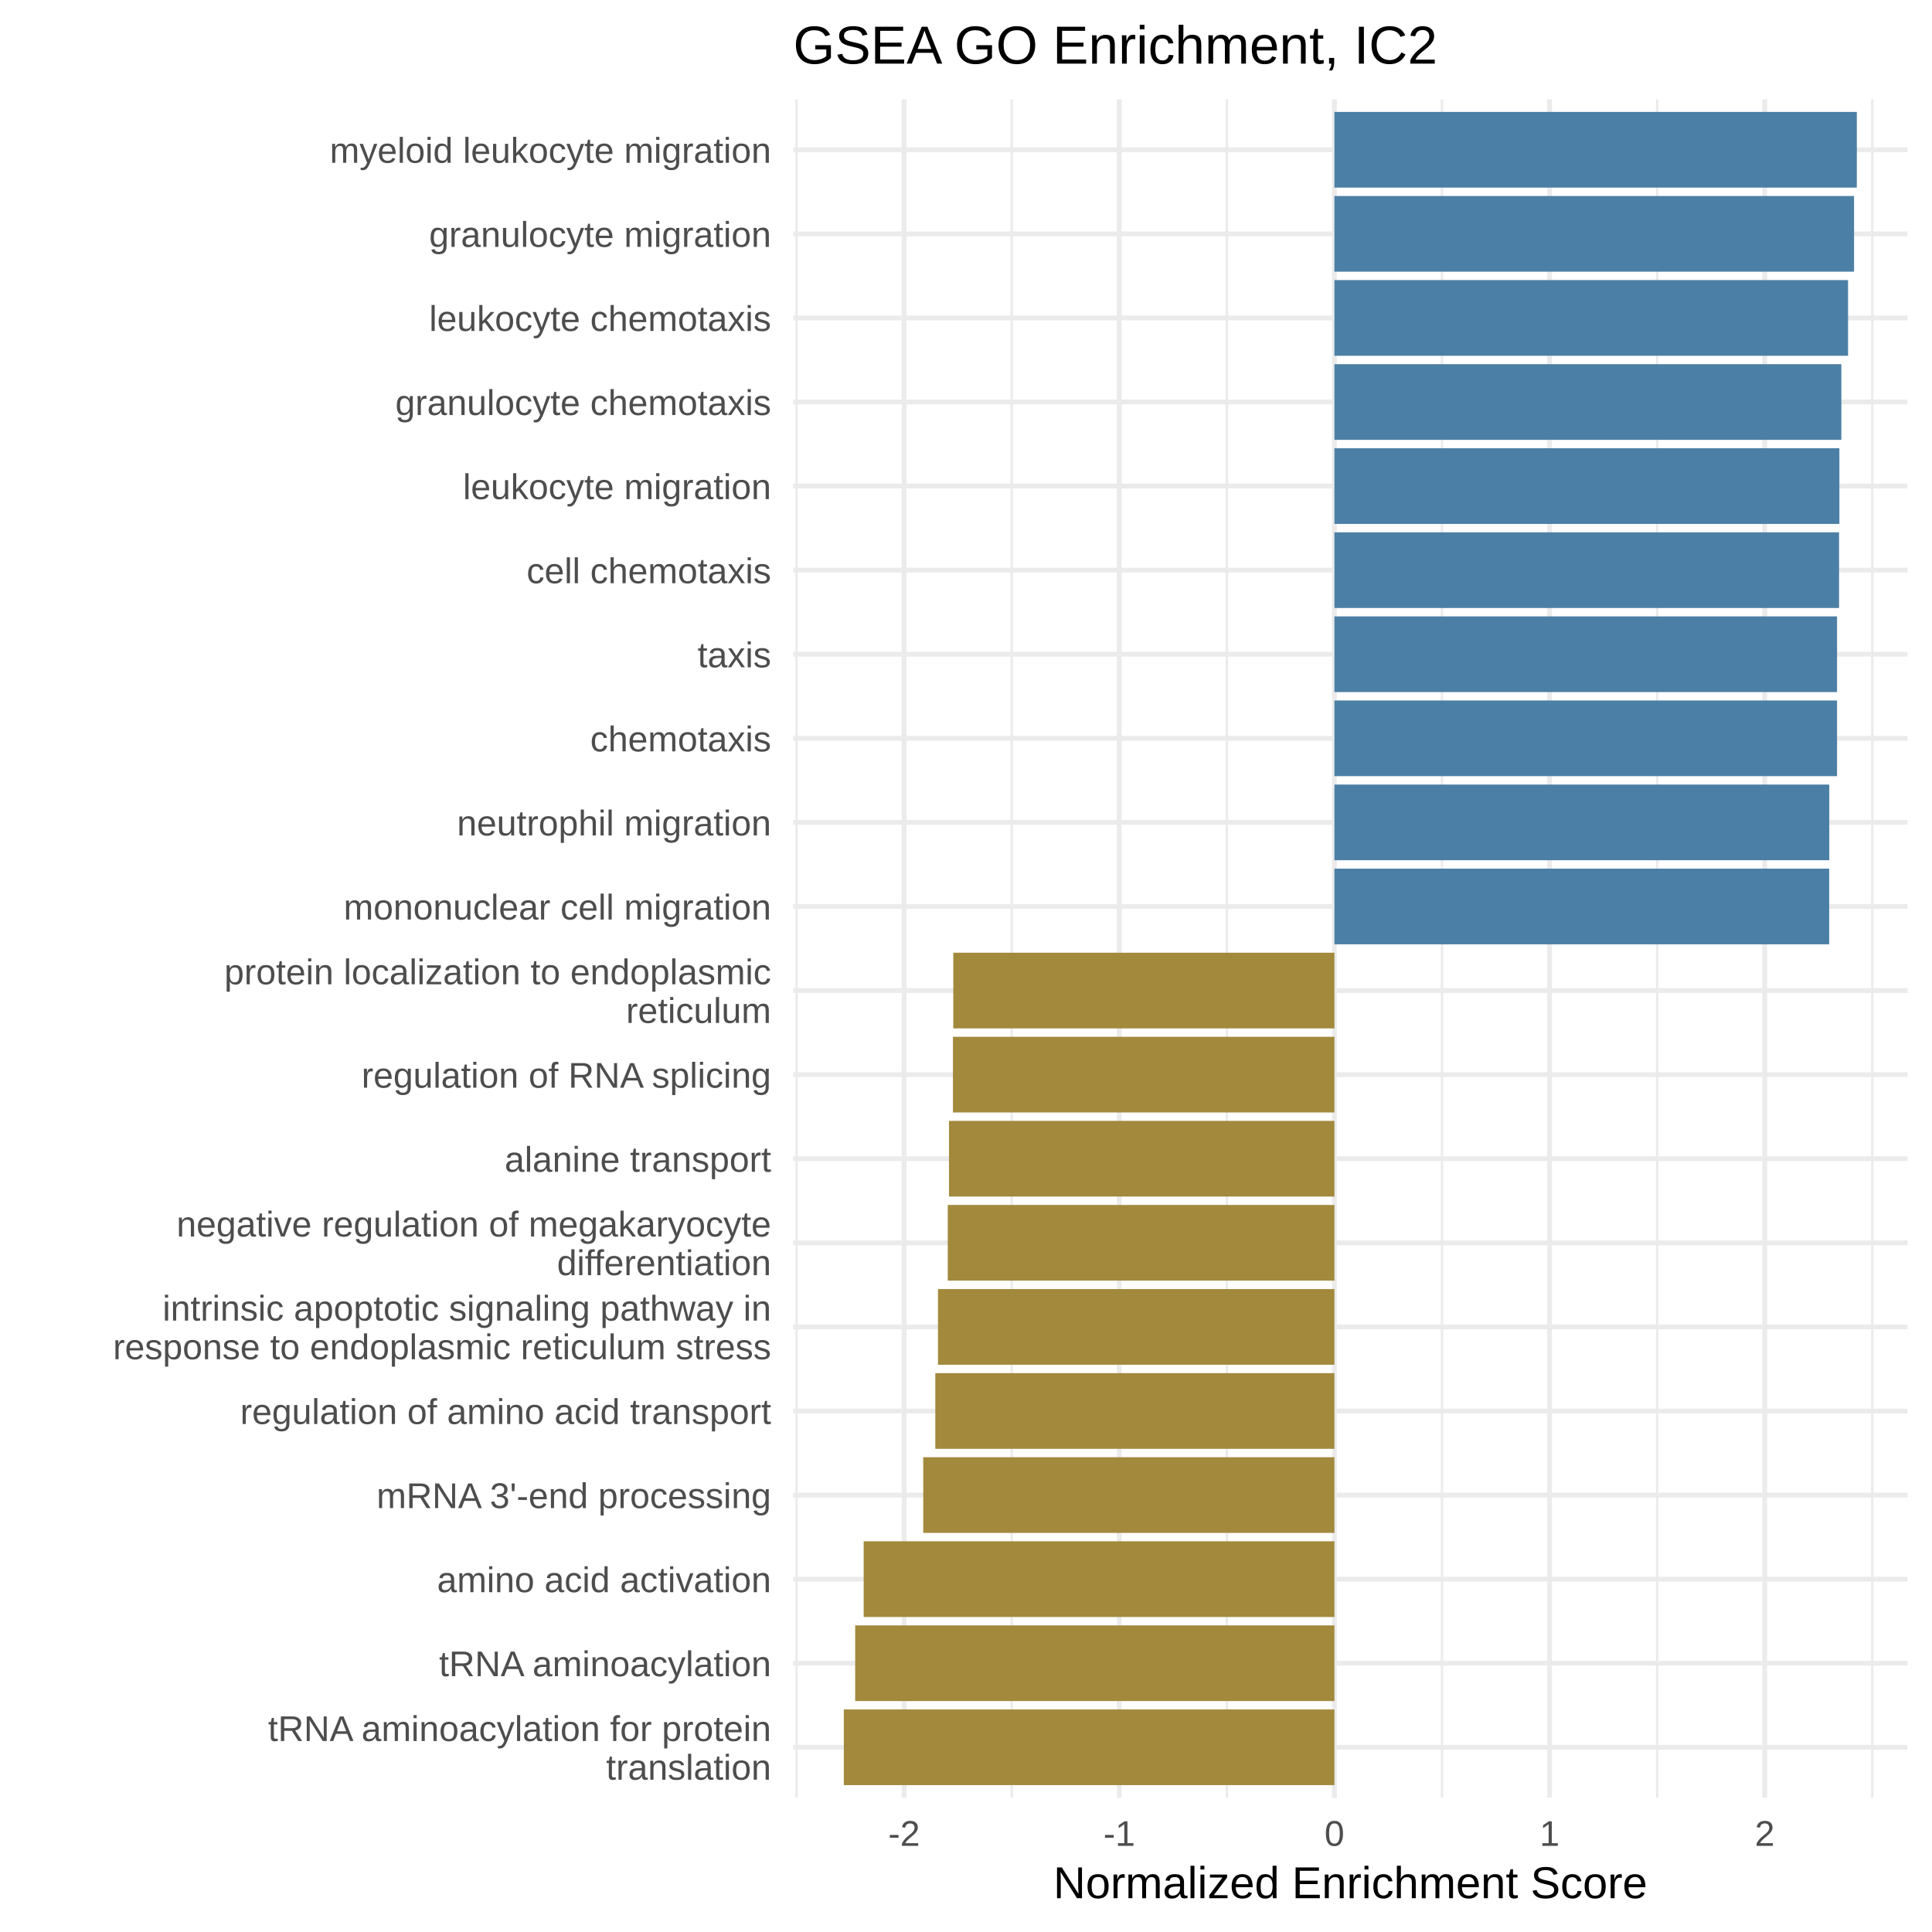
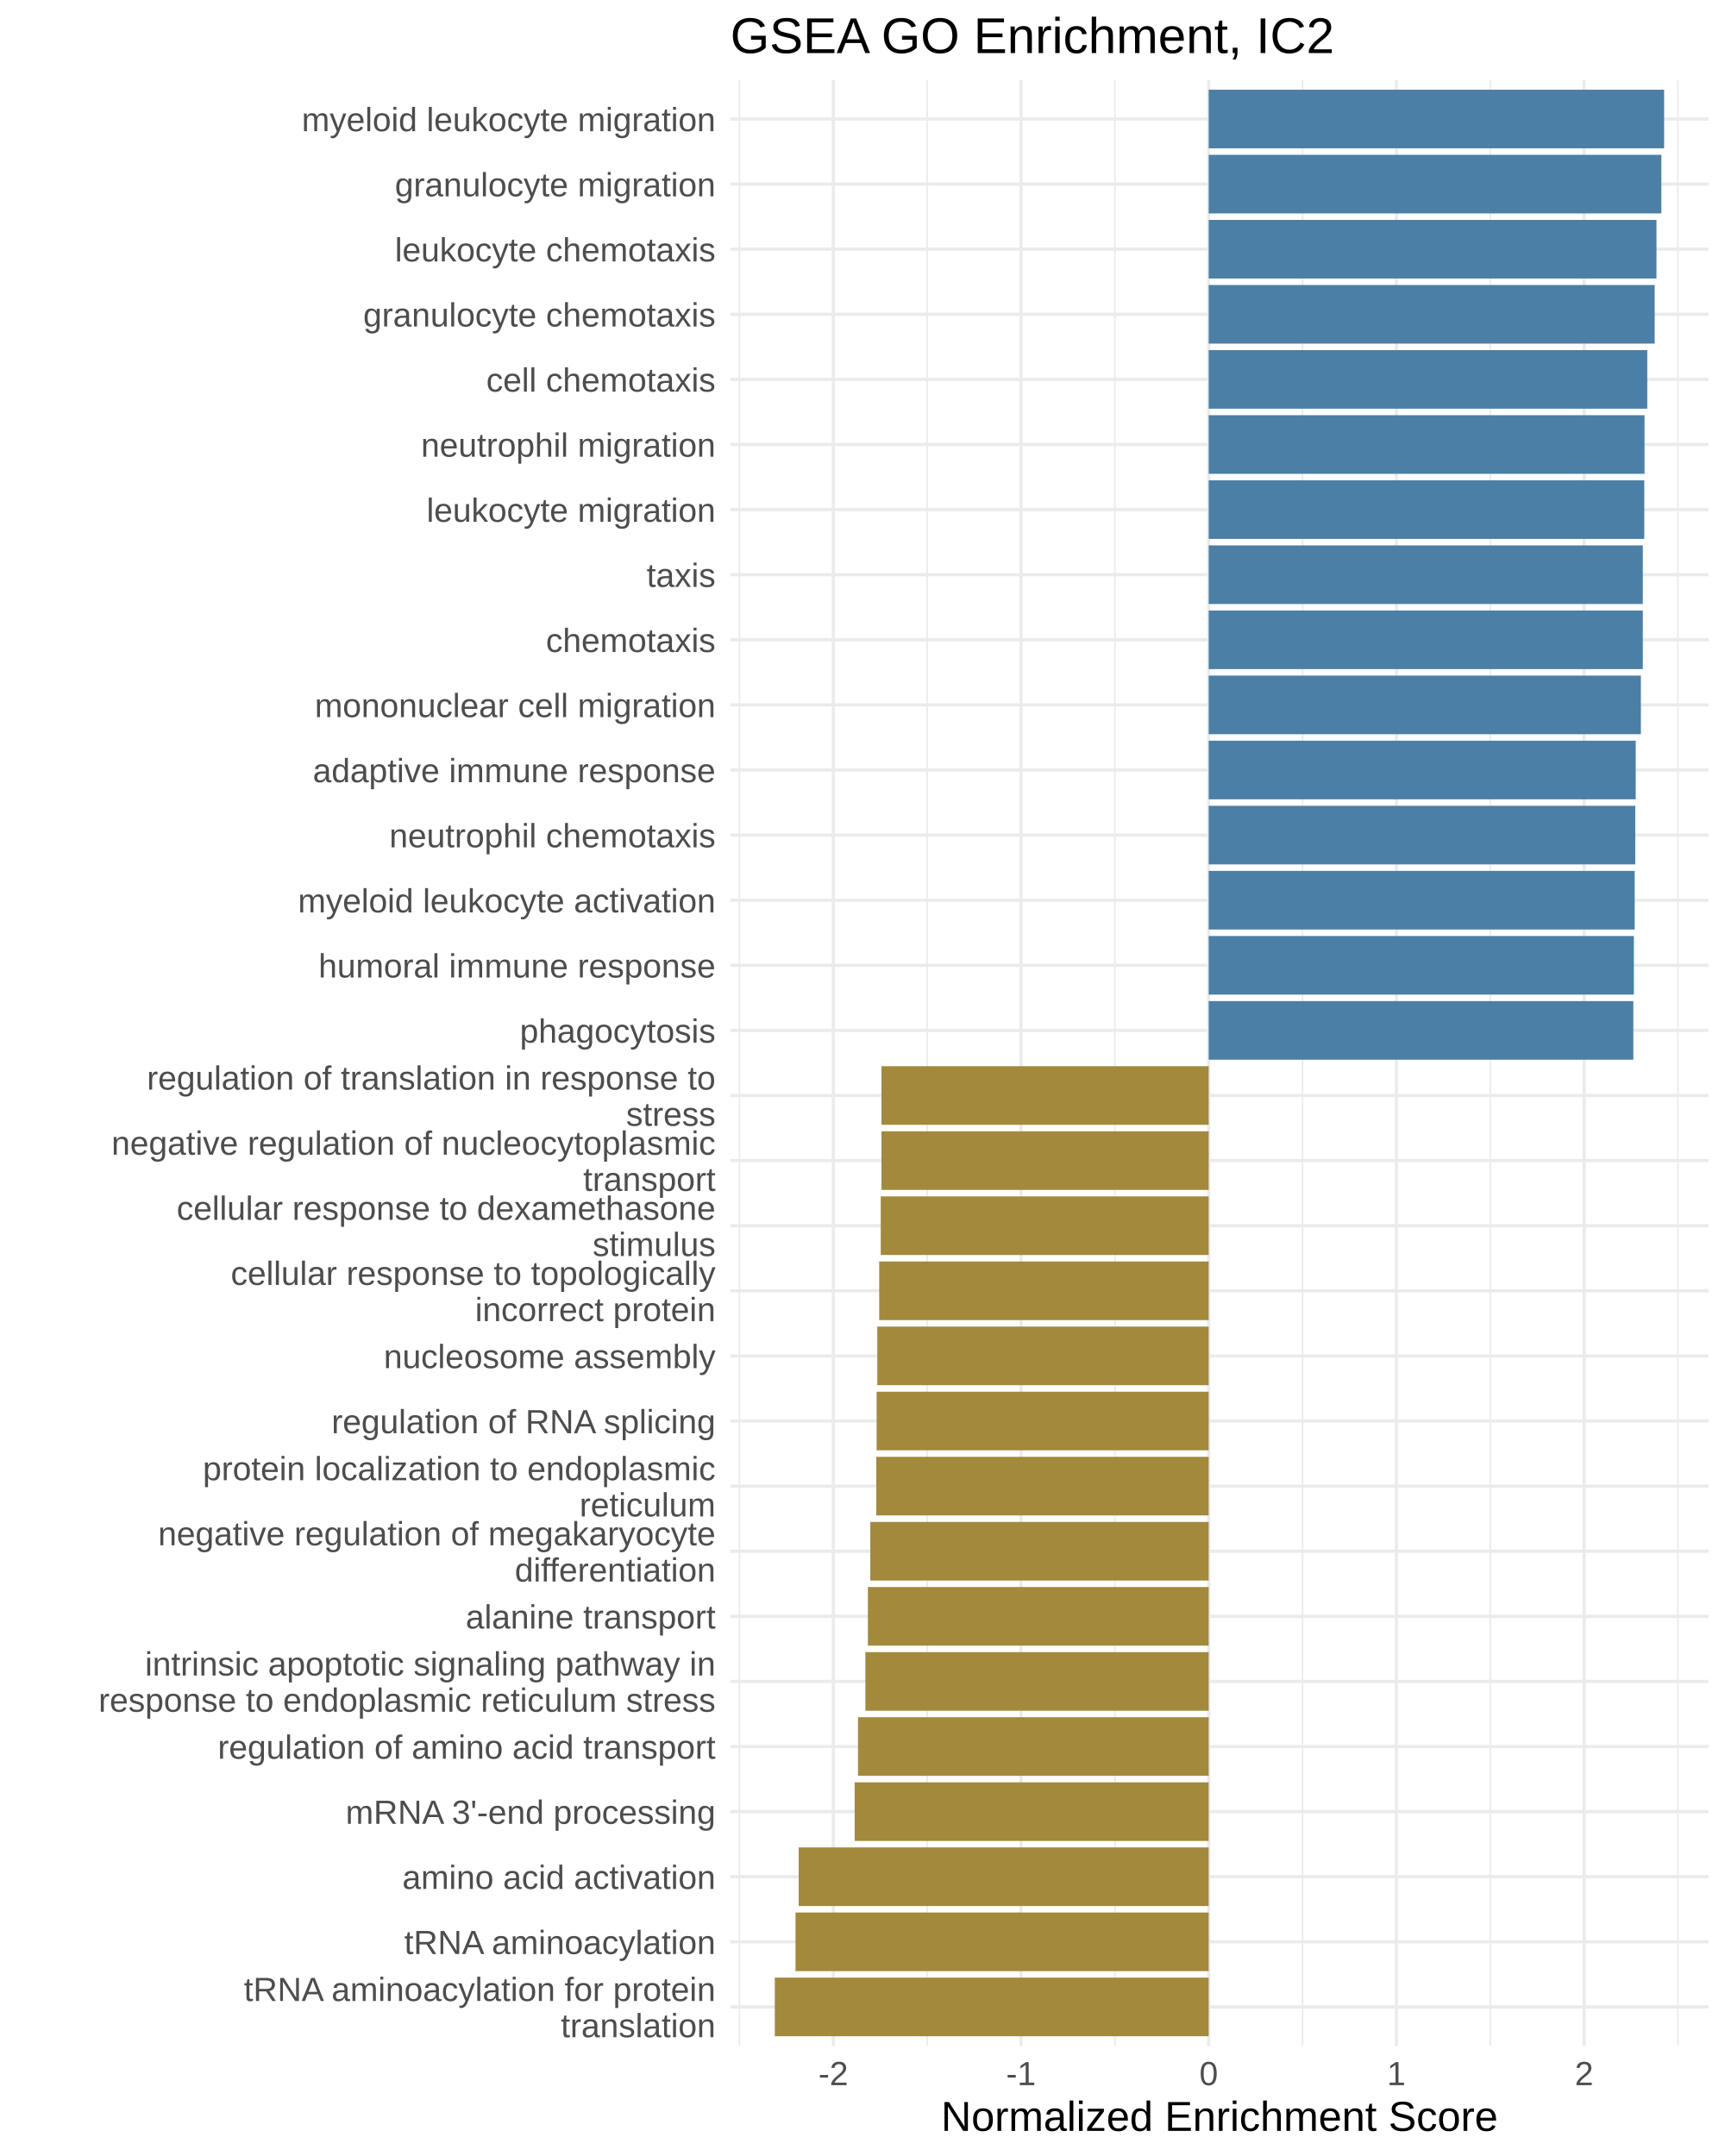
- <svg xmlns="http://www.w3.org/2000/svg" class="svglite" width="432.00pt" height="432.00pt" viewBox="0 0 432.00 432.00">
+ <svg xmlns="http://www.w3.org/2000/svg" class="svglite" width="576.00pt" height="720.00pt" viewBox="0 0 576.00 720.00">
  <defs>
    <style type="text/css">
    .svglite line, .svglite polyline, .svglite polygon, .svglite path, .svglite rect, .svglite circle {
      fill: none;
      stroke: #000000;
      stroke-linecap: round;
      stroke-linejoin: round;
      stroke-miterlimit: 10.00;
    }
    .svglite text {
      white-space: pre;
    }
  </style>
  </defs>
  <rect width="100%" height="100%" style="stroke: none; fill: none;" />
  <defs>
-     <clipPath id="cpMC4wMHw0MzIuMDB8MC4wMHw0MzIuMDA=">
-       <rect x="0.00" y="0.00" width="432.00" height="432.00" />
+     <clipPath id="cpMC4wMHw1NzYuMDB8MC4wMHw3MjAuMDA=">
+       <rect x="0.00" y="0.00" width="576.00" height="720.00" />
    </clipPath>
  </defs>
-   <g clip-path="url(#cpMC4wMHw0MzIuMDB8MC4wMHw0MzIuMDA=)">
+   <g clip-path="url(#cpMC4wMHw1NzYuMDB8MC4wMHw3MjAuMDA=)">
</g>
  <defs>
-     <clipPath id="cpMTc3LjM2fDQyNi41MnwyMi4yMXw0MDEuOTg=">
-       <rect x="177.36" y="22.21" width="249.16" height="379.77" />
+     <clipPath id="cpMjQzLjg3fDU3MC41MnwyNi43MHw2ODMuMjU=">
+       <rect x="243.87" y="26.70" width="326.65" height="656.56" />
    </clipPath>
  </defs>
-   <g clip-path="url(#cpMTc3LjM2fDQyNi41MnwyMi4yMXw0MDEuOTg=)">
-     <polyline points="178.11,401.98 178.11,22.21 " style="stroke-width: 0.53; stroke: #EBEBEB; stroke-linecap: butt;" />
-     <polyline points="226.22,401.98 226.22,22.21 " style="stroke-width: 0.53; stroke: #EBEBEB; stroke-linecap: butt;" />
-     <polyline points="274.33,401.98 274.33,22.21 " style="stroke-width: 0.53; stroke: #EBEBEB; stroke-linecap: butt;" />
-     <polyline points="322.43,401.98 322.43,22.21 " style="stroke-width: 0.53; stroke: #EBEBEB; stroke-linecap: butt;" />
-     <polyline points="370.54,401.98 370.54,22.21 " style="stroke-width: 0.53; stroke: #EBEBEB; stroke-linecap: butt;" />
-     <polyline points="418.65,401.98 418.65,22.21 " style="stroke-width: 0.53; stroke: #EBEBEB; stroke-linecap: butt;" />
-     <polyline points="177.36,390.70 426.52,390.70 " style="stroke-width: 1.07; stroke: #EBEBEB; stroke-linecap: butt;" />
-     <polyline points="177.36,371.90 426.52,371.90 " style="stroke-width: 1.07; stroke: #EBEBEB; stroke-linecap: butt;" />
-     <polyline points="177.36,353.10 426.52,353.10 " style="stroke-width: 1.07; stroke: #EBEBEB; stroke-linecap: butt;" />
-     <polyline points="177.36,334.30 426.52,334.30 " style="stroke-width: 1.07; stroke: #EBEBEB; stroke-linecap: butt;" />
-     <polyline points="177.36,315.50 426.52,315.50 " style="stroke-width: 1.07; stroke: #EBEBEB; stroke-linecap: butt;" />
-     <polyline points="177.36,296.70 426.52,296.70 " style="stroke-width: 1.07; stroke: #EBEBEB; stroke-linecap: butt;" />
-     <polyline points="177.36,277.90 426.52,277.90 " style="stroke-width: 1.07; stroke: #EBEBEB; stroke-linecap: butt;" />
-     <polyline points="177.36,259.09 426.52,259.09 " style="stroke-width: 1.07; stroke: #EBEBEB; stroke-linecap: butt;" />
-     <polyline points="177.36,240.29 426.52,240.29 " style="stroke-width: 1.07; stroke: #EBEBEB; stroke-linecap: butt;" />
-     <polyline points="177.36,221.49 426.52,221.49 " style="stroke-width: 1.07; stroke: #EBEBEB; stroke-linecap: butt;" />
-     <polyline points="177.36,202.69 426.52,202.69 " style="stroke-width: 1.07; stroke: #EBEBEB; stroke-linecap: butt;" />
-     <polyline points="177.36,183.89 426.52,183.89 " style="stroke-width: 1.07; stroke: #EBEBEB; stroke-linecap: butt;" />
-     <polyline points="177.36,165.09 426.52,165.09 " style="stroke-width: 1.07; stroke: #EBEBEB; stroke-linecap: butt;" />
-     <polyline points="177.36,146.29 426.52,146.29 " style="stroke-width: 1.07; stroke: #EBEBEB; stroke-linecap: butt;" />
-     <polyline points="177.36,127.49 426.52,127.49 " style="stroke-width: 1.07; stroke: #EBEBEB; stroke-linecap: butt;" />
-     <polyline points="177.36,108.69 426.52,108.69 " style="stroke-width: 1.07; stroke: #EBEBEB; stroke-linecap: butt;" />
-     <polyline points="177.36,89.89 426.52,89.89 " style="stroke-width: 1.07; stroke: #EBEBEB; stroke-linecap: butt;" />
-     <polyline points="177.36,71.09 426.52,71.09 " style="stroke-width: 1.07; stroke: #EBEBEB; stroke-linecap: butt;" />
-     <polyline points="177.36,52.29 426.52,52.29 " style="stroke-width: 1.07; stroke: #EBEBEB; stroke-linecap: butt;" />
-     <polyline points="177.36,33.49 426.52,33.49 " style="stroke-width: 1.07; stroke: #EBEBEB; stroke-linecap: butt;" />
-     <polyline points="202.16,401.98 202.16,22.21 " style="stroke-width: 1.07; stroke: #EBEBEB; stroke-linecap: butt;" />
-     <polyline points="250.27,401.98 250.27,22.21 " style="stroke-width: 1.07; stroke: #EBEBEB; stroke-linecap: butt;" />
-     <polyline points="298.38,401.98 298.38,22.21 " style="stroke-width: 1.07; stroke: #EBEBEB; stroke-linecap: butt;" />
-     <polyline points="346.49,401.98 346.49,22.21 " style="stroke-width: 1.07; stroke: #EBEBEB; stroke-linecap: butt;" />
-     <polyline points="394.60,401.98 394.60,22.21 " style="stroke-width: 1.07; stroke: #EBEBEB; stroke-linecap: butt;" />
-     <rect x="298.38" y="25.03" width="116.81" height="16.92" style="stroke-width: 1.07; stroke: none; stroke-linecap: butt; stroke-linejoin: miter; fill: #4C7FA5;" />
-     <rect x="298.38" y="43.83" width="116.19" height="16.92" style="stroke-width: 1.07; stroke: none; stroke-linecap: butt; stroke-linejoin: miter; fill: #4C7FA5;" />
-     <rect x="298.38" y="62.63" width="114.85" height="16.92" style="stroke-width: 1.07; stroke: none; stroke-linecap: butt; stroke-linejoin: miter; fill: #4C7FA5;" />
-     <rect x="298.38" y="81.43" width="113.35" height="16.92" style="stroke-width: 1.07; stroke: none; stroke-linecap: butt; stroke-linejoin: miter; fill: #4C7FA5;" />
-     <rect x="298.38" y="100.23" width="112.91" height="16.92" style="stroke-width: 1.07; stroke: none; stroke-linecap: butt; stroke-linejoin: miter; fill: #4C7FA5;" />
-     <rect x="298.38" y="119.03" width="112.84" height="16.92" style="stroke-width: 1.07; stroke: none; stroke-linecap: butt; stroke-linejoin: miter; fill: #4C7FA5;" />
-     <rect x="298.38" y="156.63" width="112.39" height="16.92" style="stroke-width: 1.07; stroke: none; stroke-linecap: butt; stroke-linejoin: miter; fill: #4C7FA5;" />
-     <rect x="298.38" y="137.83" width="112.39" height="16.92" style="stroke-width: 1.07; stroke: none; stroke-linecap: butt; stroke-linejoin: miter; fill: #4C7FA5;" />
-     <rect x="298.38" y="175.43" width="110.65" height="16.92" style="stroke-width: 1.07; stroke: none; stroke-linecap: butt; stroke-linejoin: miter; fill: #4C7FA5;" />
-     <rect x="298.38" y="194.23" width="110.63" height="16.92" style="stroke-width: 1.07; stroke: none; stroke-linecap: butt; stroke-linejoin: miter; fill: #4C7FA5;" />
-     <rect x="188.68" y="382.24" width="109.70" height="16.92" style="stroke-width: 1.07; stroke: none; stroke-linecap: butt; stroke-linejoin: miter; fill: #A2893C;" />
-     <rect x="191.22" y="363.44" width="107.16" height="16.92" style="stroke-width: 1.07; stroke: none; stroke-linecap: butt; stroke-linejoin: miter; fill: #A2893C;" />
-     <rect x="193.12" y="344.64" width="105.26" height="16.92" style="stroke-width: 1.07; stroke: none; stroke-linecap: butt; stroke-linejoin: miter; fill: #A2893C;" />
-     <rect x="206.44" y="325.84" width="91.94" height="16.92" style="stroke-width: 1.07; stroke: none; stroke-linecap: butt; stroke-linejoin: miter; fill: #A2893C;" />
-     <rect x="209.14" y="307.04" width="89.24" height="16.92" style="stroke-width: 1.07; stroke: none; stroke-linecap: butt; stroke-linejoin: miter; fill: #A2893C;" />
-     <rect x="209.74" y="288.24" width="88.64" height="16.92" style="stroke-width: 1.07; stroke: none; stroke-linecap: butt; stroke-linejoin: miter; fill: #A2893C;" />
-     <rect x="211.92" y="269.43" width="86.46" height="16.92" style="stroke-width: 1.07; stroke: none; stroke-linecap: butt; stroke-linejoin: miter; fill: #A2893C;" />
-     <rect x="212.20" y="250.63" width="86.18" height="16.92" style="stroke-width: 1.07; stroke: none; stroke-linecap: butt; stroke-linejoin: miter; fill: #A2893C;" />
-     <rect x="213.08" y="231.83" width="85.30" height="16.92" style="stroke-width: 1.07; stroke: none; stroke-linecap: butt; stroke-linejoin: miter; fill: #A2893C;" />
-     <rect x="213.16" y="213.03" width="85.22" height="16.92" style="stroke-width: 1.07; stroke: none; stroke-linecap: butt; stroke-linejoin: miter; fill: #A2893C;" />
+   <g clip-path="url(#cpMjQzLjg3fDU3MC41MnwyNi43MHw2ODMuMjU=)">
+     <polyline points="246.92,683.25 246.92,26.70 " style="stroke-width: 0.53; stroke: #EBEBEB; stroke-linecap: butt;" />
+     <polyline points="309.59,683.25 309.59,26.70 " style="stroke-width: 0.53; stroke: #EBEBEB; stroke-linecap: butt;" />
+     <polyline points="372.26,683.25 372.26,26.70 " style="stroke-width: 0.53; stroke: #EBEBEB; stroke-linecap: butt;" />
+     <polyline points="434.94,683.25 434.94,26.70 " style="stroke-width: 0.53; stroke: #EBEBEB; stroke-linecap: butt;" />
+     <polyline points="497.61,683.25 497.61,26.70 " style="stroke-width: 0.53; stroke: #EBEBEB; stroke-linecap: butt;" />
+     <polyline points="560.28,683.25 560.28,26.70 " style="stroke-width: 0.53; stroke: #EBEBEB; stroke-linecap: butt;" />
+     <polyline points="243.87,670.21 570.52,670.21 " style="stroke-width: 1.07; stroke: #EBEBEB; stroke-linecap: butt;" />
+     <polyline points="243.87,648.47 570.52,648.47 " style="stroke-width: 1.07; stroke: #EBEBEB; stroke-linecap: butt;" />
+     <polyline points="243.87,626.73 570.52,626.73 " style="stroke-width: 1.07; stroke: #EBEBEB; stroke-linecap: butt;" />
+     <polyline points="243.87,604.99 570.52,604.99 " style="stroke-width: 1.07; stroke: #EBEBEB; stroke-linecap: butt;" />
+     <polyline points="243.87,583.25 570.52,583.25 " style="stroke-width: 1.07; stroke: #EBEBEB; stroke-linecap: butt;" />
+     <polyline points="243.87,561.51 570.52,561.51 " style="stroke-width: 1.07; stroke: #EBEBEB; stroke-linecap: butt;" />
+     <polyline points="243.87,539.77 570.52,539.77 " style="stroke-width: 1.07; stroke: #EBEBEB; stroke-linecap: butt;" />
+     <polyline points="243.87,518.03 570.52,518.03 " style="stroke-width: 1.07; stroke: #EBEBEB; stroke-linecap: butt;" />
+     <polyline points="243.87,496.29 570.52,496.29 " style="stroke-width: 1.07; stroke: #EBEBEB; stroke-linecap: butt;" />
+     <polyline points="243.87,474.55 570.52,474.55 " style="stroke-width: 1.07; stroke: #EBEBEB; stroke-linecap: butt;" />
+     <polyline points="243.87,452.81 570.52,452.81 " style="stroke-width: 1.07; stroke: #EBEBEB; stroke-linecap: butt;" />
+     <polyline points="243.87,431.07 570.52,431.07 " style="stroke-width: 1.07; stroke: #EBEBEB; stroke-linecap: butt;" />
+     <polyline points="243.87,409.33 570.52,409.33 " style="stroke-width: 1.07; stroke: #EBEBEB; stroke-linecap: butt;" />
+     <polyline points="243.87,387.59 570.52,387.59 " style="stroke-width: 1.07; stroke: #EBEBEB; stroke-linecap: butt;" />
+     <polyline points="243.87,365.85 570.52,365.85 " style="stroke-width: 1.07; stroke: #EBEBEB; stroke-linecap: butt;" />
+     <polyline points="243.87,344.11 570.52,344.11 " style="stroke-width: 1.07; stroke: #EBEBEB; stroke-linecap: butt;" />
+     <polyline points="243.87,322.37 570.52,322.37 " style="stroke-width: 1.07; stroke: #EBEBEB; stroke-linecap: butt;" />
+     <polyline points="243.87,300.63 570.52,300.63 " style="stroke-width: 1.07; stroke: #EBEBEB; stroke-linecap: butt;" />
+     <polyline points="243.87,278.89 570.52,278.89 " style="stroke-width: 1.07; stroke: #EBEBEB; stroke-linecap: butt;" />
+     <polyline points="243.87,257.15 570.52,257.15 " style="stroke-width: 1.07; stroke: #EBEBEB; stroke-linecap: butt;" />
+     <polyline points="243.87,235.40 570.52,235.40 " style="stroke-width: 1.07; stroke: #EBEBEB; stroke-linecap: butt;" />
+     <polyline points="243.87,213.66 570.52,213.66 " style="stroke-width: 1.07; stroke: #EBEBEB; stroke-linecap: butt;" />
+     <polyline points="243.87,191.92 570.52,191.92 " style="stroke-width: 1.07; stroke: #EBEBEB; stroke-linecap: butt;" />
+     <polyline points="243.87,170.18 570.52,170.18 " style="stroke-width: 1.07; stroke: #EBEBEB; stroke-linecap: butt;" />
+     <polyline points="243.87,148.44 570.52,148.44 " style="stroke-width: 1.07; stroke: #EBEBEB; stroke-linecap: butt;" />
+     <polyline points="243.87,126.70 570.52,126.70 " style="stroke-width: 1.07; stroke: #EBEBEB; stroke-linecap: butt;" />
+     <polyline points="243.87,104.96 570.52,104.96 " style="stroke-width: 1.07; stroke: #EBEBEB; stroke-linecap: butt;" />
+     <polyline points="243.87,83.22 570.52,83.22 " style="stroke-width: 1.07; stroke: #EBEBEB; stroke-linecap: butt;" />
+     <polyline points="243.87,61.48 570.52,61.48 " style="stroke-width: 1.07; stroke: #EBEBEB; stroke-linecap: butt;" />
+     <polyline points="243.87,39.74 570.52,39.74 " style="stroke-width: 1.07; stroke: #EBEBEB; stroke-linecap: butt;" />
+     <polyline points="278.25,683.25 278.25,26.70 " style="stroke-width: 1.07; stroke: #EBEBEB; stroke-linecap: butt;" />
+     <polyline points="340.93,683.25 340.93,26.70 " style="stroke-width: 1.07; stroke: #EBEBEB; stroke-linecap: butt;" />
+     <polyline points="403.60,683.25 403.60,26.70 " style="stroke-width: 1.07; stroke: #EBEBEB; stroke-linecap: butt;" />
+     <polyline points="466.27,683.25 466.27,26.70 " style="stroke-width: 1.07; stroke: #EBEBEB; stroke-linecap: butt;" />
+     <polyline points="528.95,683.25 528.95,26.70 " style="stroke-width: 1.07; stroke: #EBEBEB; stroke-linecap: butt;" />
+     <rect x="403.60" y="29.96" width="152.07" height="19.57" style="stroke-width: 1.07; stroke: none; stroke-linecap: butt; stroke-linejoin: miter; fill: #4C7FA5;" />
+     <rect x="403.60" y="51.70" width="151.15" height="19.57" style="stroke-width: 1.07; stroke: none; stroke-linecap: butt; stroke-linejoin: miter; fill: #4C7FA5;" />
+     <rect x="403.60" y="73.44" width="149.52" height="19.57" style="stroke-width: 1.07; stroke: none; stroke-linecap: butt; stroke-linejoin: miter; fill: #4C7FA5;" />
+     <rect x="403.60" y="95.18" width="148.92" height="19.57" style="stroke-width: 1.07; stroke: none; stroke-linecap: butt; stroke-linejoin: miter; fill: #4C7FA5;" />
+     <rect x="403.60" y="116.92" width="146.45" height="19.57" style="stroke-width: 1.07; stroke: none; stroke-linecap: butt; stroke-linejoin: miter; fill: #4C7FA5;" />
+     <rect x="403.60" y="138.66" width="145.53" height="19.57" style="stroke-width: 1.07; stroke: none; stroke-linecap: butt; stroke-linejoin: miter; fill: #4C7FA5;" />
+     <rect x="403.60" y="160.40" width="145.45" height="19.57" style="stroke-width: 1.07; stroke: none; stroke-linecap: butt; stroke-linejoin: miter; fill: #4C7FA5;" />
+     <rect x="403.60" y="203.88" width="144.96" height="19.57" style="stroke-width: 1.07; stroke: none; stroke-linecap: butt; stroke-linejoin: miter; fill: #4C7FA5;" />
+     <rect x="403.60" y="182.14" width="144.96" height="19.57" style="stroke-width: 1.07; stroke: none; stroke-linecap: butt; stroke-linejoin: miter; fill: #4C7FA5;" />
+     <rect x="403.60" y="225.62" width="144.31" height="19.57" style="stroke-width: 1.07; stroke: none; stroke-linecap: butt; stroke-linejoin: miter; fill: #4C7FA5;" />
+     <rect x="403.60" y="247.36" width="142.59" height="19.57" style="stroke-width: 1.07; stroke: none; stroke-linecap: butt; stroke-linejoin: miter; fill: #4C7FA5;" />
+     <rect x="403.60" y="269.10" width="142.44" height="19.57" style="stroke-width: 1.07; stroke: none; stroke-linecap: butt; stroke-linejoin: miter; fill: #4C7FA5;" />
+     <rect x="403.60" y="290.84" width="142.24" height="19.57" style="stroke-width: 1.07; stroke: none; stroke-linecap: butt; stroke-linejoin: miter; fill: #4C7FA5;" />
+     <rect x="403.60" y="312.58" width="141.98" height="19.57" style="stroke-width: 1.07; stroke: none; stroke-linecap: butt; stroke-linejoin: miter; fill: #4C7FA5;" />
+     <rect x="403.60" y="334.32" width="141.79" height="19.57" style="stroke-width: 1.07; stroke: none; stroke-linecap: butt; stroke-linejoin: miter; fill: #4C7FA5;" />
+     <rect x="258.72" y="660.43" width="144.88" height="19.57" style="stroke-width: 1.07; stroke: none; stroke-linecap: butt; stroke-linejoin: miter; fill: #A2893C;" />
+     <rect x="265.63" y="638.69" width="137.97" height="19.57" style="stroke-width: 1.07; stroke: none; stroke-linecap: butt; stroke-linejoin: miter; fill: #A2893C;" />
+     <rect x="266.69" y="616.95" width="136.91" height="19.57" style="stroke-width: 1.07; stroke: none; stroke-linecap: butt; stroke-linejoin: miter; fill: #A2893C;" />
+     <rect x="285.38" y="595.21" width="118.22" height="19.57" style="stroke-width: 1.07; stroke: none; stroke-linecap: butt; stroke-linejoin: miter; fill: #A2893C;" />
+     <rect x="286.50" y="573.47" width="117.10" height="19.57" style="stroke-width: 1.07; stroke: none; stroke-linecap: butt; stroke-linejoin: miter; fill: #A2893C;" />
+     <rect x="288.96" y="551.73" width="114.64" height="19.57" style="stroke-width: 1.07; stroke: none; stroke-linecap: butt; stroke-linejoin: miter; fill: #A2893C;" />
+     <rect x="289.80" y="529.99" width="113.80" height="19.57" style="stroke-width: 1.07; stroke: none; stroke-linecap: butt; stroke-linejoin: miter; fill: #A2893C;" />
+     <rect x="290.61" y="508.25" width="112.99" height="19.57" style="stroke-width: 1.07; stroke: none; stroke-linecap: butt; stroke-linejoin: miter; fill: #A2893C;" />
+     <rect x="292.60" y="486.51" width="111.00" height="19.57" style="stroke-width: 1.07; stroke: none; stroke-linecap: butt; stroke-linejoin: miter; fill: #A2893C;" />
+     <rect x="292.71" y="464.76" width="110.89" height="19.57" style="stroke-width: 1.07; stroke: none; stroke-linecap: butt; stroke-linejoin: miter; fill: #A2893C;" />
+     <rect x="292.94" y="443.02" width="110.66" height="19.57" style="stroke-width: 1.07; stroke: none; stroke-linecap: butt; stroke-linejoin: miter; fill: #A2893C;" />
+     <rect x="293.57" y="421.28" width="110.03" height="19.57" style="stroke-width: 1.07; stroke: none; stroke-linecap: butt; stroke-linejoin: miter; fill: #A2893C;" />
+     <rect x="294.09" y="399.54" width="109.51" height="19.57" style="stroke-width: 1.07; stroke: none; stroke-linecap: butt; stroke-linejoin: miter; fill: #A2893C;" />
+     <rect x="294.33" y="377.80" width="109.27" height="19.57" style="stroke-width: 1.07; stroke: none; stroke-linecap: butt; stroke-linejoin: miter; fill: #A2893C;" />
+     <rect x="294.34" y="356.06" width="109.26" height="19.57" style="stroke-width: 1.07; stroke: none; stroke-linecap: butt; stroke-linejoin: miter; fill: #A2893C;" />
  </g>
-   <g clip-path="url(#cpMC4wMHw0MzIuMDB8MC4wMHw0MzIuMDA=)">
-     <text x="172.43" y="389.30" text-anchor="end" style="font-size: 8.00px;fill: #4D4D4D; font-family: &quot;Arimo&quot;;" textLength="128.60px" lengthAdjust="spacingAndGlyphs">tRNA aminoacylation for protein</text>
-     <text x="172.43" y="397.94" text-anchor="end" style="font-size: 8.00px;fill: #4D4D4D; font-family: &quot;Arimo&quot;;" textLength="43.03px" lengthAdjust="spacingAndGlyphs">translation</text>
-     <text x="172.43" y="374.81" text-anchor="end" style="font-size: 8.00px;fill: #4D4D4D; font-family: &quot;Arimo&quot;;" textLength="84.07px" lengthAdjust="spacingAndGlyphs">tRNA aminoacylation</text>
-     <text x="172.43" y="356.01" text-anchor="end" style="font-size: 8.00px;fill: #4D4D4D; font-family: &quot;Arimo&quot;;" textLength="86.20px" lengthAdjust="spacingAndGlyphs">amino acid activation</text>
-     <text x="172.43" y="337.21" text-anchor="end" style="font-size: 8.00px;fill: #4D4D4D; font-family: &quot;Arimo&quot;;" textLength="98.25px" lengthAdjust="spacingAndGlyphs">mRNA 3'-end processing</text>
-     <text x="172.43" y="318.41" text-anchor="end" style="font-size: 8.00px;fill: #4D4D4D; font-family: &quot;Arimo&quot;;" textLength="136.98px" lengthAdjust="spacingAndGlyphs">regulation of amino acid transport</text>
-     <text x="172.43" y="295.29" text-anchor="end" style="font-size: 8.00px;fill: #4D4D4D; font-family: &quot;Arimo&quot;;" textLength="157.42px" lengthAdjust="spacingAndGlyphs">intrinsic apoptotic signaling pathway in</text>
-     <text x="172.43" y="303.93" text-anchor="end" style="font-size: 8.00px;fill: #4D4D4D; font-family: &quot;Arimo&quot;;" textLength="166.95px" lengthAdjust="spacingAndGlyphs">response to endoplasmic reticulum stress</text>
-     <text x="172.43" y="276.49" text-anchor="end" style="font-size: 8.00px;fill: #4D4D4D; font-family: &quot;Arimo&quot;;" textLength="153.17px" lengthAdjust="spacingAndGlyphs">negative regulation of megakaryocyte</text>
-     <text x="172.43" y="285.13" text-anchor="end" style="font-size: 8.00px;fill: #4D4D4D; font-family: &quot;Arimo&quot;;" textLength="56.56px" lengthAdjust="spacingAndGlyphs">differentiation</text>
-     <text x="172.43" y="262.01" text-anchor="end" style="font-size: 8.00px;fill: #4D4D4D; font-family: &quot;Arimo&quot;;" textLength="68.83px" lengthAdjust="spacingAndGlyphs">alanine transport</text>
-     <text x="172.43" y="243.21" text-anchor="end" style="font-size: 8.00px;fill: #4D4D4D; font-family: &quot;Arimo&quot;;" textLength="103.46px" lengthAdjust="spacingAndGlyphs">regulation of RNA splicing</text>
-     <text x="172.43" y="220.09" text-anchor="end" style="font-size: 8.00px;fill: #4D4D4D; font-family: &quot;Arimo&quot;;" textLength="140.16px" lengthAdjust="spacingAndGlyphs">protein localization to endoplasmic</text>
-     <text x="172.43" y="228.73" text-anchor="end" style="font-size: 8.00px;fill: #4D4D4D; font-family: &quot;Arimo&quot;;" textLength="37.96px" lengthAdjust="spacingAndGlyphs">reticulum</text>
-     <text x="172.43" y="205.61" text-anchor="end" style="font-size: 8.00px;fill: #4D4D4D; font-family: &quot;Arimo&quot;;" textLength="110.00px" lengthAdjust="spacingAndGlyphs">mononuclear cell migration</text>
-     <text x="172.43" y="186.81" text-anchor="end" style="font-size: 8.00px;fill: #4D4D4D; font-family: &quot;Arimo&quot;;" textLength="81.96px" lengthAdjust="spacingAndGlyphs">neutrophil migration</text>
-     <text x="172.43" y="168.01" text-anchor="end" style="font-size: 8.00px;fill: #4D4D4D; font-family: &quot;Arimo&quot;;" textLength="46.25px" lengthAdjust="spacingAndGlyphs">chemotaxis</text>
-     <text x="172.43" y="149.21" text-anchor="end" style="font-size: 8.00px;fill: #4D4D4D; font-family: &quot;Arimo&quot;;" textLength="19.17px" lengthAdjust="spacingAndGlyphs">taxis</text>
-     <text x="172.43" y="130.41" text-anchor="end" style="font-size: 8.00px;fill: #4D4D4D; font-family: &quot;Arimo&quot;;" textLength="62.56px" lengthAdjust="spacingAndGlyphs">cell chemotaxis</text>
-     <text x="172.43" y="111.60" text-anchor="end" style="font-size: 8.00px;fill: #4D4D4D; font-family: &quot;Arimo&quot;;" textLength="79.80px" lengthAdjust="spacingAndGlyphs">leukocyte migration</text>
-     <text x="172.43" y="92.80" text-anchor="end" style="font-size: 8.00px;fill: #4D4D4D; font-family: &quot;Arimo&quot;;" textLength="96.51px" lengthAdjust="spacingAndGlyphs">granulocyte chemotaxis</text>
-     <text x="172.43" y="74.00" text-anchor="end" style="font-size: 8.00px;fill: #4D4D4D; font-family: &quot;Arimo&quot;;" textLength="87.44px" lengthAdjust="spacingAndGlyphs">leukocyte chemotaxis</text>
-     <text x="172.43" y="55.20" text-anchor="end" style="font-size: 8.00px;fill: #4D4D4D; font-family: &quot;Arimo&quot;;" textLength="88.88px" lengthAdjust="spacingAndGlyphs">granulocyte migration</text>
-     <text x="172.43" y="36.40" text-anchor="end" style="font-size: 8.00px;fill: #4D4D4D; font-family: &quot;Arimo&quot;;" textLength="114.21px" lengthAdjust="spacingAndGlyphs">myeloid leukocyte migration</text>
-     <text x="202.16" y="412.74" text-anchor="middle" style="font-size: 8.00px;fill: #4D4D4D; font-family: &quot;Arimo&quot;;" textLength="7.98px" lengthAdjust="spacingAndGlyphs">-2</text>
-     <text x="250.27" y="412.74" text-anchor="middle" style="font-size: 8.00px;fill: #4D4D4D; font-family: &quot;Arimo&quot;;" textLength="7.98px" lengthAdjust="spacingAndGlyphs">-1</text>
-     <text x="298.38" y="412.74" text-anchor="middle" style="font-size: 8.00px;fill: #4D4D4D; font-family: &quot;Arimo&quot;;" textLength="5.09px" lengthAdjust="spacingAndGlyphs">0</text>
-     <text x="346.49" y="412.74" text-anchor="middle" style="font-size: 8.00px;fill: #4D4D4D; font-family: &quot;Arimo&quot;;" textLength="5.09px" lengthAdjust="spacingAndGlyphs">1</text>
-     <text x="394.60" y="412.74" text-anchor="middle" style="font-size: 8.00px;fill: #4D4D4D; font-family: &quot;Arimo&quot;;" textLength="5.09px" lengthAdjust="spacingAndGlyphs">2</text>
-     <text x="301.94" y="424.44" text-anchor="middle" style="font-size: 10.00px; font-family: &quot;Arimo&quot;;" textLength="148.64px" lengthAdjust="spacingAndGlyphs">Normalized Enrichment Score</text>
-     <text x="177.36" y="14.23" style="font-size: 12.00px; font-family: &quot;Arimo&quot;;" textLength="155.35px" lengthAdjust="spacingAndGlyphs">GSEA GO Enrichment, IC2</text>
+   <g clip-path="url(#cpMC4wMHw1NzYuMDB8MC4wMHw3MjAuMDA=)">
+     <text x="238.94" y="668.24" text-anchor="end" style="font-size: 11.20px;fill: #4D4D4D; font-family: &quot;Arimo&quot;;" textLength="179.84px" lengthAdjust="spacingAndGlyphs">tRNA aminoacylation for protein</text>
+     <text x="238.94" y="680.34" text-anchor="end" style="font-size: 11.20px;fill: #4D4D4D; font-family: &quot;Arimo&quot;;" textLength="60.16px" lengthAdjust="spacingAndGlyphs">translation</text>
+     <text x="238.94" y="652.55" text-anchor="end" style="font-size: 11.20px;fill: #4D4D4D; font-family: &quot;Arimo&quot;;" textLength="117.57px" lengthAdjust="spacingAndGlyphs">tRNA aminoacylation</text>
+     <text x="238.94" y="630.81" text-anchor="end" style="font-size: 11.20px;fill: #4D4D4D; font-family: &quot;Arimo&quot;;" textLength="120.54px" lengthAdjust="spacingAndGlyphs">amino acid activation</text>
+     <text x="238.94" y="609.07" text-anchor="end" style="font-size: 11.20px;fill: #4D4D4D; font-family: &quot;Arimo&quot;;" textLength="137.42px" lengthAdjust="spacingAndGlyphs">mRNA 3'-end processing</text>
+     <text x="238.94" y="587.33" text-anchor="end" style="font-size: 11.20px;fill: #4D4D4D; font-family: &quot;Arimo&quot;;" textLength="191.56px" lengthAdjust="spacingAndGlyphs">regulation of amino acid transport</text>
+     <text x="238.94" y="559.54" text-anchor="end" style="font-size: 11.20px;fill: #4D4D4D; font-family: &quot;Arimo&quot;;" textLength="220.15px" lengthAdjust="spacingAndGlyphs">intrinsic apoptotic signaling pathway in</text>
+     <text x="238.94" y="571.64" text-anchor="end" style="font-size: 11.20px;fill: #4D4D4D; font-family: &quot;Arimo&quot;;" textLength="233.46px" lengthAdjust="spacingAndGlyphs">response to endoplasmic reticulum stress</text>
+     <text x="238.94" y="543.85" text-anchor="end" style="font-size: 11.20px;fill: #4D4D4D; font-family: &quot;Arimo&quot;;" textLength="96.25px" lengthAdjust="spacingAndGlyphs">alanine transport</text>
+     <text x="238.94" y="516.06" text-anchor="end" style="font-size: 11.20px;fill: #4D4D4D; font-family: &quot;Arimo&quot;;" textLength="214.21px" lengthAdjust="spacingAndGlyphs">negative regulation of megakaryocyte</text>
+     <text x="238.94" y="528.16" text-anchor="end" style="font-size: 11.20px;fill: #4D4D4D; font-family: &quot;Arimo&quot;;" textLength="79.08px" lengthAdjust="spacingAndGlyphs">differentiation</text>
+     <text x="238.94" y="494.32" text-anchor="end" style="font-size: 11.20px;fill: #4D4D4D; font-family: &quot;Arimo&quot;;" textLength="196.00px" lengthAdjust="spacingAndGlyphs">protein localization to endoplasmic</text>
+     <text x="238.94" y="506.42" text-anchor="end" style="font-size: 11.20px;fill: #4D4D4D; font-family: &quot;Arimo&quot;;" textLength="53.08px" lengthAdjust="spacingAndGlyphs">reticulum</text>
+     <text x="238.94" y="478.63" text-anchor="end" style="font-size: 11.20px;fill: #4D4D4D; font-family: &quot;Arimo&quot;;" textLength="144.68px" lengthAdjust="spacingAndGlyphs">regulation of RNA splicing</text>
+     <text x="238.94" y="456.89" text-anchor="end" style="font-size: 11.20px;fill: #4D4D4D; font-family: &quot;Arimo&quot;;" textLength="124.33px" lengthAdjust="spacingAndGlyphs">nucleosome assembly</text>
+     <text x="238.94" y="429.10" text-anchor="end" style="font-size: 11.20px;fill: #4D4D4D; font-family: &quot;Arimo&quot;;" textLength="184.83px" lengthAdjust="spacingAndGlyphs">cellular response to topologically</text>
+     <text x="238.94" y="441.19" text-anchor="end" style="font-size: 11.20px;fill: #4D4D4D; font-family: &quot;Arimo&quot;;" textLength="92.71px" lengthAdjust="spacingAndGlyphs">incorrect protein</text>
+     <text x="238.94" y="407.36" text-anchor="end" style="font-size: 11.20px;fill: #4D4D4D; font-family: &quot;Arimo&quot;;" textLength="203.67px" lengthAdjust="spacingAndGlyphs">cellular response to dexamethasone</text>
+     <text x="238.94" y="419.45" text-anchor="end" style="font-size: 11.20px;fill: #4D4D4D; font-family: &quot;Arimo&quot;;" textLength="47.35px" lengthAdjust="spacingAndGlyphs">stimulus</text>
+     <text x="238.94" y="385.62" text-anchor="end" style="font-size: 11.20px;fill: #4D4D4D; font-family: &quot;Arimo&quot;;" textLength="231.45px" lengthAdjust="spacingAndGlyphs">negative regulation of nucleocytoplasmic</text>
+     <text x="238.94" y="397.71" text-anchor="end" style="font-size: 11.20px;fill: #4D4D4D; font-family: &quot;Arimo&quot;;" textLength="51.70px" lengthAdjust="spacingAndGlyphs">transport</text>
+     <text x="238.94" y="363.88" text-anchor="end" style="font-size: 11.20px;fill: #4D4D4D; font-family: &quot;Arimo&quot;;" textLength="217.82px" lengthAdjust="spacingAndGlyphs">regulation of translation in response to</text>
+     <text x="238.94" y="375.97" text-anchor="end" style="font-size: 11.20px;fill: #4D4D4D; font-family: &quot;Arimo&quot;;" textLength="33.12px" lengthAdjust="spacingAndGlyphs">stress</text>
+     <text x="238.94" y="348.19" text-anchor="end" style="font-size: 11.20px;fill: #4D4D4D; font-family: &quot;Arimo&quot;;" textLength="73.77px" lengthAdjust="spacingAndGlyphs">phagocytosis</text>
+     <text x="238.94" y="326.44" text-anchor="end" style="font-size: 11.20px;fill: #4D4D4D; font-family: &quot;Arimo&quot;;" textLength="150.42px" lengthAdjust="spacingAndGlyphs">humoral immune response</text>
+     <text x="238.94" y="304.70" text-anchor="end" style="font-size: 11.20px;fill: #4D4D4D; font-family: &quot;Arimo&quot;;" textLength="161.16px" lengthAdjust="spacingAndGlyphs">myeloid leukocyte activation</text>
+     <text x="238.94" y="282.96" text-anchor="end" style="font-size: 11.20px;fill: #4D4D4D; font-family: &quot;Arimo&quot;;" textLength="125.30px" lengthAdjust="spacingAndGlyphs">neutrophil chemotaxis</text>
+     <text x="238.94" y="261.22" text-anchor="end" style="font-size: 11.20px;fill: #4D4D4D; font-family: &quot;Arimo&quot;;" textLength="152.83px" lengthAdjust="spacingAndGlyphs">adaptive immune response</text>
+     <text x="238.94" y="239.48" text-anchor="end" style="font-size: 11.20px;fill: #4D4D4D; font-family: &quot;Arimo&quot;;" textLength="153.84px" lengthAdjust="spacingAndGlyphs">mononuclear cell migration</text>
+     <text x="238.94" y="217.74" text-anchor="end" style="font-size: 11.20px;fill: #4D4D4D; font-family: &quot;Arimo&quot;;" textLength="64.68px" lengthAdjust="spacingAndGlyphs">chemotaxis</text>
+     <text x="238.94" y="196.00" text-anchor="end" style="font-size: 11.20px;fill: #4D4D4D; font-family: &quot;Arimo&quot;;" textLength="26.81px" lengthAdjust="spacingAndGlyphs">taxis</text>
+     <text x="238.94" y="174.26" text-anchor="end" style="font-size: 11.20px;fill: #4D4D4D; font-family: &quot;Arimo&quot;;" textLength="111.61px" lengthAdjust="spacingAndGlyphs">leukocyte migration</text>
+     <text x="238.94" y="152.52" text-anchor="end" style="font-size: 11.20px;fill: #4D4D4D; font-family: &quot;Arimo&quot;;" textLength="114.62px" lengthAdjust="spacingAndGlyphs">neutrophil migration</text>
+     <text x="238.94" y="130.78" text-anchor="end" style="font-size: 11.20px;fill: #4D4D4D; font-family: &quot;Arimo&quot;;" textLength="87.49px" lengthAdjust="spacingAndGlyphs">cell chemotaxis</text>
+     <text x="238.94" y="109.04" text-anchor="end" style="font-size: 11.20px;fill: #4D4D4D; font-family: &quot;Arimo&quot;;" textLength="134.97px" lengthAdjust="spacingAndGlyphs">granulocyte chemotaxis</text>
+     <text x="238.94" y="87.30" text-anchor="end" style="font-size: 11.20px;fill: #4D4D4D; font-family: &quot;Arimo&quot;;" textLength="122.29px" lengthAdjust="spacingAndGlyphs">leukocyte chemotaxis</text>
+     <text x="238.94" y="65.56" text-anchor="end" style="font-size: 11.20px;fill: #4D4D4D; font-family: &quot;Arimo&quot;;" textLength="124.29px" lengthAdjust="spacingAndGlyphs">granulocyte migration</text>
+     <text x="238.94" y="43.82" text-anchor="end" style="font-size: 11.20px;fill: #4D4D4D; font-family: &quot;Arimo&quot;;" textLength="159.75px" lengthAdjust="spacingAndGlyphs">myeloid leukocyte migration</text>
+     <text x="278.25" y="696.34" text-anchor="middle" style="font-size: 11.20px;fill: #4D4D4D; font-family: &quot;Arimo&quot;;" textLength="11.16px" lengthAdjust="spacingAndGlyphs">-2</text>
+     <text x="340.93" y="696.34" text-anchor="middle" style="font-size: 11.20px;fill: #4D4D4D; font-family: &quot;Arimo&quot;;" textLength="11.16px" lengthAdjust="spacingAndGlyphs">-1</text>
+     <text x="403.60" y="696.34" text-anchor="middle" style="font-size: 11.20px;fill: #4D4D4D; font-family: &quot;Arimo&quot;;" textLength="7.12px" lengthAdjust="spacingAndGlyphs">0</text>
+     <text x="466.27" y="696.34" text-anchor="middle" style="font-size: 11.20px;fill: #4D4D4D; font-family: &quot;Arimo&quot;;" textLength="7.12px" lengthAdjust="spacingAndGlyphs">1</text>
+     <text x="528.95" y="696.34" text-anchor="middle" style="font-size: 11.20px;fill: #4D4D4D; font-family: &quot;Arimo&quot;;" textLength="7.12px" lengthAdjust="spacingAndGlyphs">2</text>
+     <text x="407.20" y="711.61" text-anchor="middle" style="font-size: 14.00px; font-family: &quot;Arimo&quot;;" textLength="207.99px" lengthAdjust="spacingAndGlyphs">Normalized Enrichment Score</text>
+     <text x="243.87" y="17.73" style="font-size: 16.80px; font-family: &quot;Arimo&quot;;" textLength="217.41px" lengthAdjust="spacingAndGlyphs">GSEA GO Enrichment, IC2</text>
  </g>
</svg>
